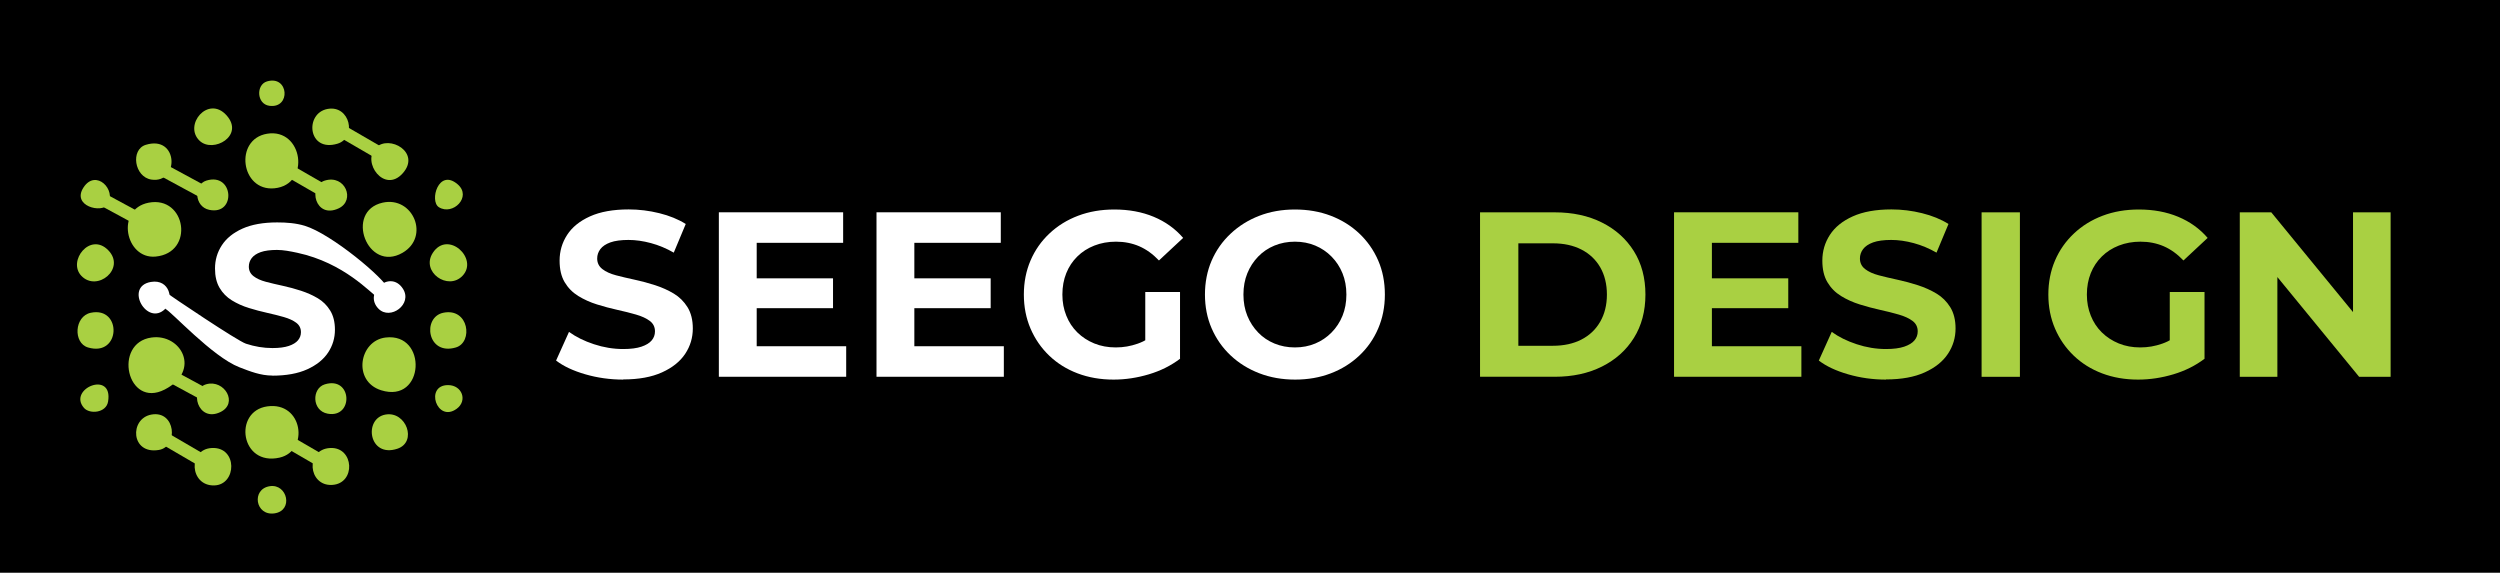
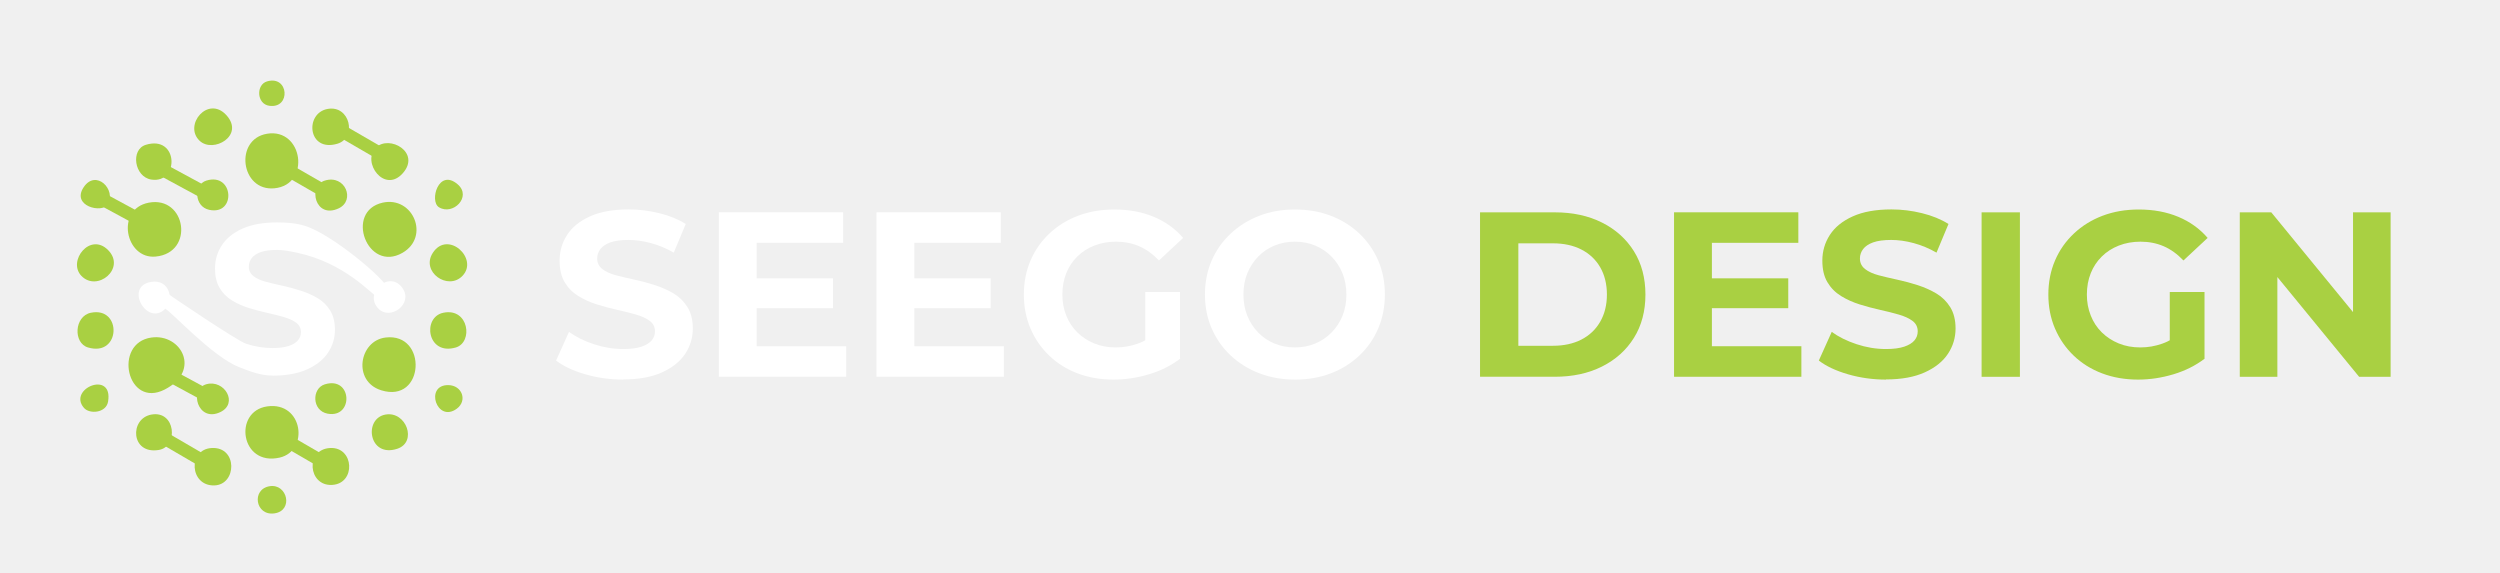
<svg xmlns="http://www.w3.org/2000/svg" viewBox="0 0 590.56 135.29">
-   <rect width="590.56" height="135.29" />
  <g id="Layer_1" data-name="Layer 1">
    <g>
      <path d="M147.23,89.67c-3.11,0-6.1-.42-8.96-1.25-2.87-.83-5.17-1.91-6.91-3.25l3.05-6.77c1.63,1.18,3.59,2.16,5.88,2.91,2.29.76,4.61,1.14,6.94,1.14,1.78,0,3.21-.19,4.3-.56,1.09-.37,1.9-.86,2.41-1.47.52-.61.78-1.32.78-2.14,0-1.04-.41-1.86-1.22-2.47-.81-.61-1.9-1.11-3.25-1.5s-2.82-.76-4.41-1.11c-1.59-.35-3.19-.78-4.8-1.28s-3.09-1.17-4.44-2-2.42-1.92-3.22-3.27c-.8-1.35-1.19-3.04-1.19-5.08,0-2.22.59-4.25,1.78-6.08,1.18-1.83,2.99-3.29,5.41-4.38,2.42-1.09,5.47-1.64,9.13-1.64,2.44,0,4.86.3,7.24.89,2.39.59,4.47,1.44,6.24,2.55l-2.83,6.77c-1.74-1-3.53-1.75-5.38-2.25-1.85-.5-3.63-.75-5.33-.75s-3.2.19-4.27.58c-1.07.39-1.86.92-2.36,1.58-.5.67-.75,1.41-.75,2.22,0,1.04.41,1.87,1.22,2.5.81.63,1.89,1.12,3.22,1.47,1.33.35,2.81.7,4.44,1.05,1.63.35,3.24.79,4.83,1.3,1.59.52,3.05,1.17,4.38,1.97,1.33.8,2.41,1.87,3.25,3.22.83,1.35,1.25,3.02,1.25,5.02,0,2.18-.6,4.18-1.8,5.99-1.2,1.81-3.02,3.27-5.47,4.38-2.44,1.11-5.49,1.67-9.16,1.67Z" fill="#fff" />
      <path d="M178.75,81.79h21.14v7.21h-30.08v-38.85h29.36v7.21h-20.42v24.42ZM178.08,65.75h18.7v7.05h-18.7v-7.05Z" fill="#fff" />
      <path d="M215.99,81.79h21.14v7.21h-30.08v-38.85h29.36v7.21h-20.42v24.42ZM215.32,65.75h18.7v7.05h-18.7v-7.05Z" fill="#fff" />
      <path d="M263.05,89.67c-3.07,0-5.9-.49-8.49-1.47-2.59-.98-4.83-2.38-6.71-4.19-1.89-1.81-3.36-3.94-4.41-6.38-1.05-2.44-1.58-5.12-1.58-8.05s.53-5.6,1.58-8.05,2.54-4.57,4.47-6.38c1.92-1.81,4.18-3.21,6.77-4.19,2.59-.98,5.44-1.47,8.55-1.47,3.44,0,6.54.57,9.3,1.72,2.76,1.15,5.08,2.81,6.96,4.99l-5.72,5.33c-1.44-1.52-3-2.64-4.66-3.36-1.67-.72-3.5-1.08-5.49-1.08-1.85,0-3.55.31-5.11.92s-2.9,1.47-4.02,2.58c-1.13,1.11-2,2.42-2.61,3.94-.61,1.52-.92,3.2-.92,5.05s.31,3.43.92,4.97c.61,1.54,1.48,2.86,2.61,3.97,1.13,1.11,2.46,1.98,4,2.61,1.54.63,3.23.94,5.08.94s3.5-.3,5.19-.89c1.68-.59,3.32-1.57,4.91-2.94l5.11,6.49c-2.15,1.63-4.61,2.86-7.38,3.69-2.78.83-5.55,1.25-8.32,1.25ZM270.54,83.57v-14.6h8.21v15.76l-8.21-1.17Z" fill="#fff" />
      <path d="M305.95,89.67c-3.07,0-5.9-.5-8.49-1.5-2.59-1-4.85-2.41-6.77-4.22-1.92-1.81-3.41-3.94-4.47-6.38s-1.58-5.11-1.58-7.99.53-5.6,1.58-8.02c1.05-2.42,2.54-4.54,4.47-6.35,1.92-1.81,4.17-3.22,6.74-4.22,2.57-1,5.39-1.5,8.46-1.5s5.89.49,8.46,1.47c2.57.98,4.82,2.38,6.74,4.19,1.92,1.81,3.41,3.94,4.47,6.38s1.58,5.12,1.58,8.05-.53,5.56-1.58,8.02c-1.05,2.46-2.54,4.6-4.47,6.41-1.92,1.81-4.17,3.21-6.74,4.19-2.57.98-5.38,1.47-8.41,1.47ZM305.89,82.07c1.74,0,3.34-.31,4.8-.92,1.46-.61,2.75-1.48,3.86-2.61,1.11-1.13,1.97-2.44,2.58-3.94.61-1.5.92-3.17.92-5.02s-.31-3.52-.92-5.02c-.61-1.5-1.47-2.81-2.58-3.94-1.11-1.13-2.4-2-3.86-2.61-1.46-.61-3.06-.92-4.8-.92s-3.35.31-4.83.92-2.77,1.48-3.86,2.61c-1.09,1.13-1.94,2.44-2.55,3.94-.61,1.5-.92,3.17-.92,5.02s.31,3.52.92,5.02c.61,1.5,1.46,2.81,2.55,3.94,1.09,1.13,2.38,2,3.86,2.61,1.48.61,3.09.92,4.83.92Z" fill="#fff" />
      <path d="M349.62,89.01v-38.85h17.65c4.22,0,7.94.8,11.15,2.41,3.22,1.61,5.73,3.87,7.55,6.77,1.81,2.9,2.72,6.32,2.72,10.24s-.91,7.34-2.72,10.24c-1.81,2.9-4.33,5.16-7.55,6.77-3.22,1.61-6.94,2.41-11.15,2.41h-17.65ZM358.67,81.68h8.16c2.59,0,4.84-.49,6.74-1.47,1.91-.98,3.39-2.39,4.44-4.22,1.05-1.83,1.58-3.97,1.58-6.41s-.53-4.62-1.58-6.44c-1.05-1.81-2.53-3.21-4.44-4.19-1.91-.98-4.15-1.47-6.74-1.47h-8.16v24.2Z" fill="#a9d042" />
      <path d="M404.39,81.79h21.14v7.21h-30.08v-38.85h29.36v7.21h-20.42v24.42ZM403.73,65.75h18.7v7.05h-18.7v-7.05Z" fill="#a9d042" />
      <path d="M445.52,89.67c-3.11,0-6.1-.42-8.96-1.25-2.87-.83-5.17-1.91-6.91-3.25l3.05-6.77c1.63,1.18,3.59,2.16,5.88,2.91,2.29.76,4.61,1.14,6.94,1.14,1.78,0,3.21-.19,4.3-.56,1.09-.37,1.9-.86,2.41-1.47.52-.61.78-1.32.78-2.14,0-1.04-.41-1.86-1.22-2.47-.81-.61-1.9-1.11-3.25-1.5s-2.82-.76-4.41-1.11c-1.59-.35-3.19-.78-4.8-1.28s-3.09-1.17-4.44-2-2.42-1.92-3.22-3.27c-.8-1.35-1.19-3.04-1.19-5.08,0-2.22.59-4.25,1.78-6.08,1.18-1.83,2.99-3.29,5.41-4.38,2.42-1.09,5.47-1.64,9.13-1.64,2.44,0,4.86.3,7.24.89,2.39.59,4.47,1.44,6.24,2.55l-2.83,6.77c-1.74-1-3.53-1.75-5.38-2.25-1.85-.5-3.63-.75-5.33-.75s-3.2.19-4.27.58c-1.07.39-1.86.92-2.36,1.58-.5.67-.75,1.41-.75,2.22,0,1.04.41,1.87,1.22,2.5.81.63,1.89,1.12,3.22,1.47,1.33.35,2.81.7,4.44,1.05,1.63.35,3.24.79,4.83,1.3,1.59.52,3.05,1.17,4.38,1.97,1.33.8,2.41,1.87,3.25,3.22.83,1.35,1.25,3.02,1.25,5.02,0,2.18-.6,4.18-1.8,5.99-1.2,1.81-3.02,3.27-5.47,4.38-2.44,1.11-5.49,1.67-9.16,1.67Z" fill="#a9d042" />
      <path d="M468.1,89.01v-38.85h9.05v38.85h-9.05Z" fill="#a9d042" />
      <path d="M505.06,89.67c-3.07,0-5.9-.49-8.49-1.47-2.59-.98-4.83-2.38-6.71-4.19-1.89-1.81-3.36-3.94-4.41-6.38-1.05-2.44-1.58-5.12-1.58-8.05s.53-5.6,1.58-8.05,2.54-4.57,4.47-6.38c1.92-1.81,4.18-3.21,6.77-4.19,2.59-.98,5.44-1.47,8.55-1.47,3.44,0,6.54.57,9.3,1.72,2.76,1.15,5.08,2.81,6.96,4.99l-5.72,5.33c-1.44-1.52-3-2.64-4.66-3.36-1.67-.72-3.5-1.08-5.49-1.08-1.85,0-3.55.31-5.11.92s-2.9,1.47-4.02,2.58c-1.13,1.11-2,2.42-2.61,3.94-.61,1.52-.92,3.2-.92,5.05s.31,3.43.92,4.97c.61,1.54,1.48,2.86,2.61,3.97,1.13,1.11,2.46,1.98,4,2.61,1.54.63,3.23.94,5.08.94s3.5-.3,5.19-.89c1.68-.59,3.32-1.57,4.91-2.94l5.11,6.49c-2.15,1.63-4.61,2.86-7.38,3.69-2.78.83-5.55,1.25-8.32,1.25ZM512.55,83.57v-14.6h8.21v15.76l-8.21-1.17Z" fill="#a9d042" />
      <path d="M529.09,89.01v-38.85h7.44l22.92,27.97h-3.61v-27.97h8.88v38.85h-7.44l-22.92-27.97h3.61v27.97h-8.88Z" fill="#a9d042" />
    </g>
    <g>
      <path d="M91.08,79.73c9.99-1.21,9.26,15.69-1.04,12.46-6.81-2.13-5.21-11.7,1.04-12.46Z" fill="#a9d042" />
      <path d="M35.79,79.73c6.99-.97,11.82,7.81,3.13,12.28-8.95,4.6-12.29-11.02-3.13-12.28Z" fill="#a9d042" />
      <path d="M35.12,47.88c8.83-1.7,10.94,11.84,1.64,12.73-7.15.68-9.56-11.21-1.64-12.73Z" fill="#a9d042" />
      <path d="M90.4,47.87c7.17-1.59,11.25,8.06,4.68,11.85-8.3,4.79-13.76-9.83-4.68-11.85Z" fill="#a9d042" />
      <path d="M63.1,31.59c8.45-1.39,10.41,12.05,1.72,12.89-7.96.77-9.57-11.6-1.72-12.89Z" fill="#a9d042" />
      <path d="M63.11,96c8.46-1.22,10,10.49,2.94,12.1-9.24,2.1-11.01-10.93-2.94-12.1Z" fill="#a9d042" />
      <path d="M50.03,105.83c6.15-.32,5.94,8.71.57,8.84-5.82.14-6.29-8.54-.57-8.84Z" fill="#a9d042" />
      <path d="M77.99,105.83c5.69-.3,6.14,8.42.45,8.72s-6.39-8.41-.45-8.72Z" fill="#a9d042" />
      <path d="M21.46,73.88c7.4-1.53,7.11,10.5-.67,8.2-3.55-1.05-3.25-7.39.67-8.2Z" fill="#a9d042" />
      <path d="M104.72,73.88c6.05-1.25,7.1,6.98,2.96,8.2-6.8,2.01-8-7.16-2.96-8.2Z" fill="#a9d042" />
      <path d="M47.16,33.26c-3.91-3.71,2.02-10.85,6.35-6.02s-3.17,9.03-6.35,6.02Z" fill="#a9d042" />
      <path d="M77.4,25.73c5.32-.95,6.97,6.82,2.31,8.22-7.03,2.11-7.81-7.23-2.31-8.22Z" fill="#a9d042" />
      <path d="M109.27,65.14c-3.43,3.63-9.94-.92-7.03-5.41,3.54-5.45,10.88,1.34,7.03,5.41Z" fill="#a9d042" />
      <path d="M19.2,65.14c-3.29-3.49,2.1-10.39,6.36-6.04s-2.64,9.98-6.36,6.04Z" fill="#a9d042" />
      <path d="M88.78,34.89c3.16-3.16,10.74,1.12,6.36,6.04-4.34,4.88-9.75-2.64-6.36-6.04Z" fill="#a9d042" />
      <path d="M91.06,97.93c4.9-.87,7.58,6.48,2.81,8.07-6.78,2.26-8.06-7.13-2.81-8.07Z" fill="#a9d042" />
      <path d="M35.77,97.93c5.74-1.03,6.43,7.57,1.76,8.36-6.66,1.13-7-7.42-1.76-8.36Z" fill="#a9d042" />
      <path d="M34.44,34.21c7.77-2.39,7.96,9.23,1.31,8.21-4.03-.62-4.97-7.09-1.31-8.21Z" fill="#a9d042" />
      <path d="M76.72,42.66c4.85-1.5,7.27,4.67,3.3,6.55-5.58,2.64-7.39-5.29-3.3-6.55Z" fill="#a9d042" />
      <path d="M48.75,42.66c6.47-2.01,7.11,8.27.68,6.91-3.58-.75-3.73-5.97-.68-6.91Z" fill="#a9d042" />
      <path d="M76.72,90.79c6.53-2.01,6.85,8.07.68,6.93-3.77-.7-3.77-5.98-.68-6.93Z" fill="#a9d042" />
      <path d="M48.76,90.76c4.26-1.17,7.63,4.52,3.28,6.59-5.35,2.55-7.5-5.43-3.28-6.59Z" fill="#a9d042" />
      <path d="M39.04,72.95c-4.29,4.29-9.75-5.27-3.39-6.35,4.45-.75,5.5,4.24,3.39,6.35Z" fill="#fff" />
      <path d="M89.43,72.95c-3.73-3.74,2.71-9.43,5.74-4.76,2.38,3.66-2.96,7.54-5.74,4.76Z" fill="#fff" />
      <path d="M63.73,114.85c4.16-.64,5.65,5.76,1.11,6.42s-5.52-5.74-1.11-6.42Z" fill="#a9d042" />
      <path d="M25.44,48.3c-1.34,2.15-8.61.39-5.7-4.04s7.85.59,5.7,4.04Z" fill="#a9d042" />
      <path d="M103.68,48.95c-2.3-1.43-.09-9.3,4.43-5.41,3.43,2.95-1.14,7.46-4.43,5.41Z" fill="#a9d042" />
      <path d="M19.84,96.36c-3.95-4.53,6.95-9.02,5.69-1.49-.45,2.7-4.36,3.02-5.69,1.49Z" fill="#a9d042" />
      <path d="M105.87,90.97c3.3.02,4.63,3.69,2,5.6-4.68,3.4-7.64-5.63-2-5.6Z" fill="#a9d042" />
      <path d="M63.07,19.23c5.17-1.53,5.7,6.48.55,5.76-3.02-.42-3.16-4.99-.55-5.76Z" fill="#a9d042" />
      <line x1="64.21" y1="38.01" x2="78.25" y2="46.09" fill="none" stroke="#a9d042" stroke-miterlimit="10" stroke-width="3" />
      <line x1="36.5" y1="86.76" x2="50.3" y2="94.23" fill="none" stroke="#a9d042" stroke-miterlimit="10" stroke-width="3" />
      <line x1="35.06" y1="38.31" x2="48.86" y2="45.78" fill="none" stroke="#a9d042" stroke-miterlimit="10" stroke-width="3" />
      <line x1="21.69" y1="45.73" x2="35.48" y2="53.2" fill="none" stroke="#a9d042" stroke-miterlimit="10" stroke-width="3" />
      <line x1="36.38" y1="102.12" x2="50.3" y2="110.24" fill="none" stroke="#a9d042" stroke-miterlimit="10" stroke-width="3" />
      <line x1="64.24" y1="102.12" x2="78.15" y2="110.19" fill="none" stroke="#a9d042" stroke-miterlimit="10" stroke-width="3" />
      <line x1="78.65" y1="29.77" x2="92.56" y2="37.84" fill="none" stroke="#a9d042" stroke-miterlimit="10" stroke-width="3" />
      <path d="M64.35,88.72c-2.8,0-5.28-.99-7.79-1.96-6.42-2.48-16.24-13.34-17.52-13.81v-3.99c1.47,1.07,16.99,11.55,19.06,12.23,2.07.68,4.15,1.03,6.25,1.03,1.6,0,2.89-.17,3.87-.5s1.71-.78,2.17-1.33.7-1.19.7-1.92c0-.93-.37-1.67-1.1-2.22-.73-.55-1.71-1-2.92-1.35-1.22-.35-2.54-.68-3.97-1-1.43-.32-2.88-.7-4.33-1.15-1.45-.45-2.78-1.05-4-1.8-1.22-.75-2.18-1.73-2.9-2.95-.72-1.22-1.08-2.74-1.08-4.57,0-2,.53-3.83,1.6-5.47,1.07-1.65,2.69-2.97,4.87-3.95,2.18-.98,4.92-1.47,8.22-1.47,2.2,0,4.41.16,6.52.8,6.23,1.89,18.92,12.44,19.87,15.13l-2.75,1.71c-1.57-.9-7.77-8.08-18.9-10.47-1.69-.36-3.27-.67-4.8-.67s-2.88.17-3.85.52c-.97.35-1.67.83-2.12,1.42-.45.6-.67,1.27-.67,2,0,.93.37,1.68,1.1,2.25.73.57,1.7,1.01,2.9,1.33,1.2.32,2.53.63,4,.95,1.47.32,2.92.71,4.35,1.18,1.43.47,2.75,1.06,3.95,1.77,1.2.72,2.17,1.68,2.92,2.9.75,1.22,1.12,2.73,1.12,4.53,0,1.97-.54,3.77-1.62,5.4-1.08,1.63-2.72,2.95-4.92,3.95-2.2,1-4.95,1.5-8.25,1.5Z" fill="#fff" />
    </g>
  </g>
</svg>
